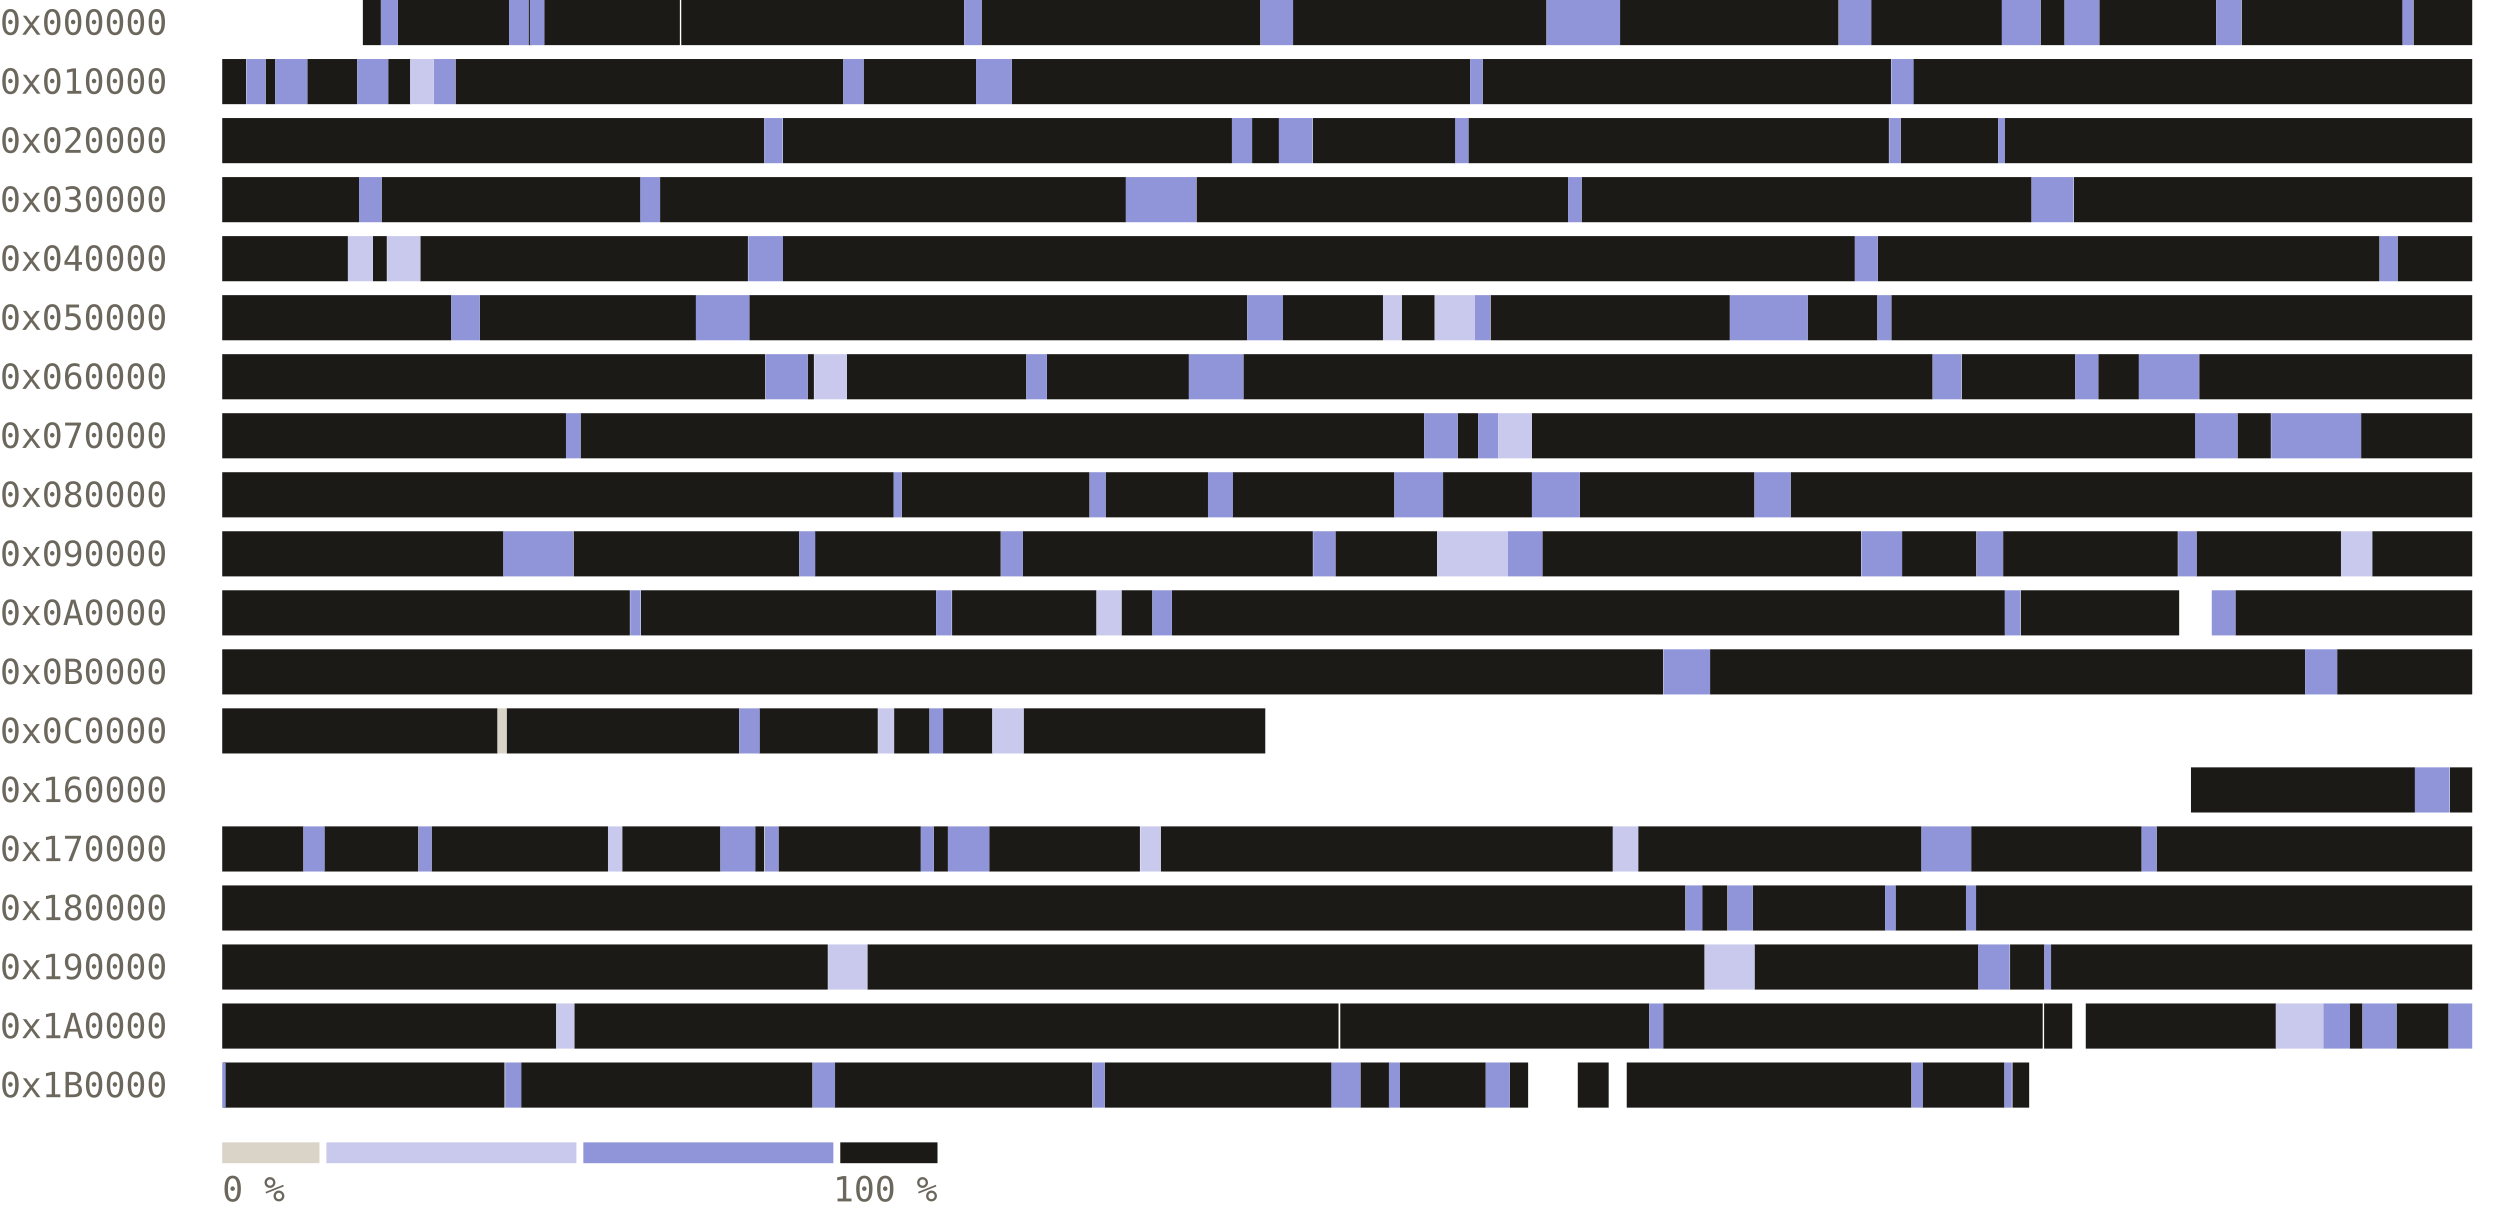
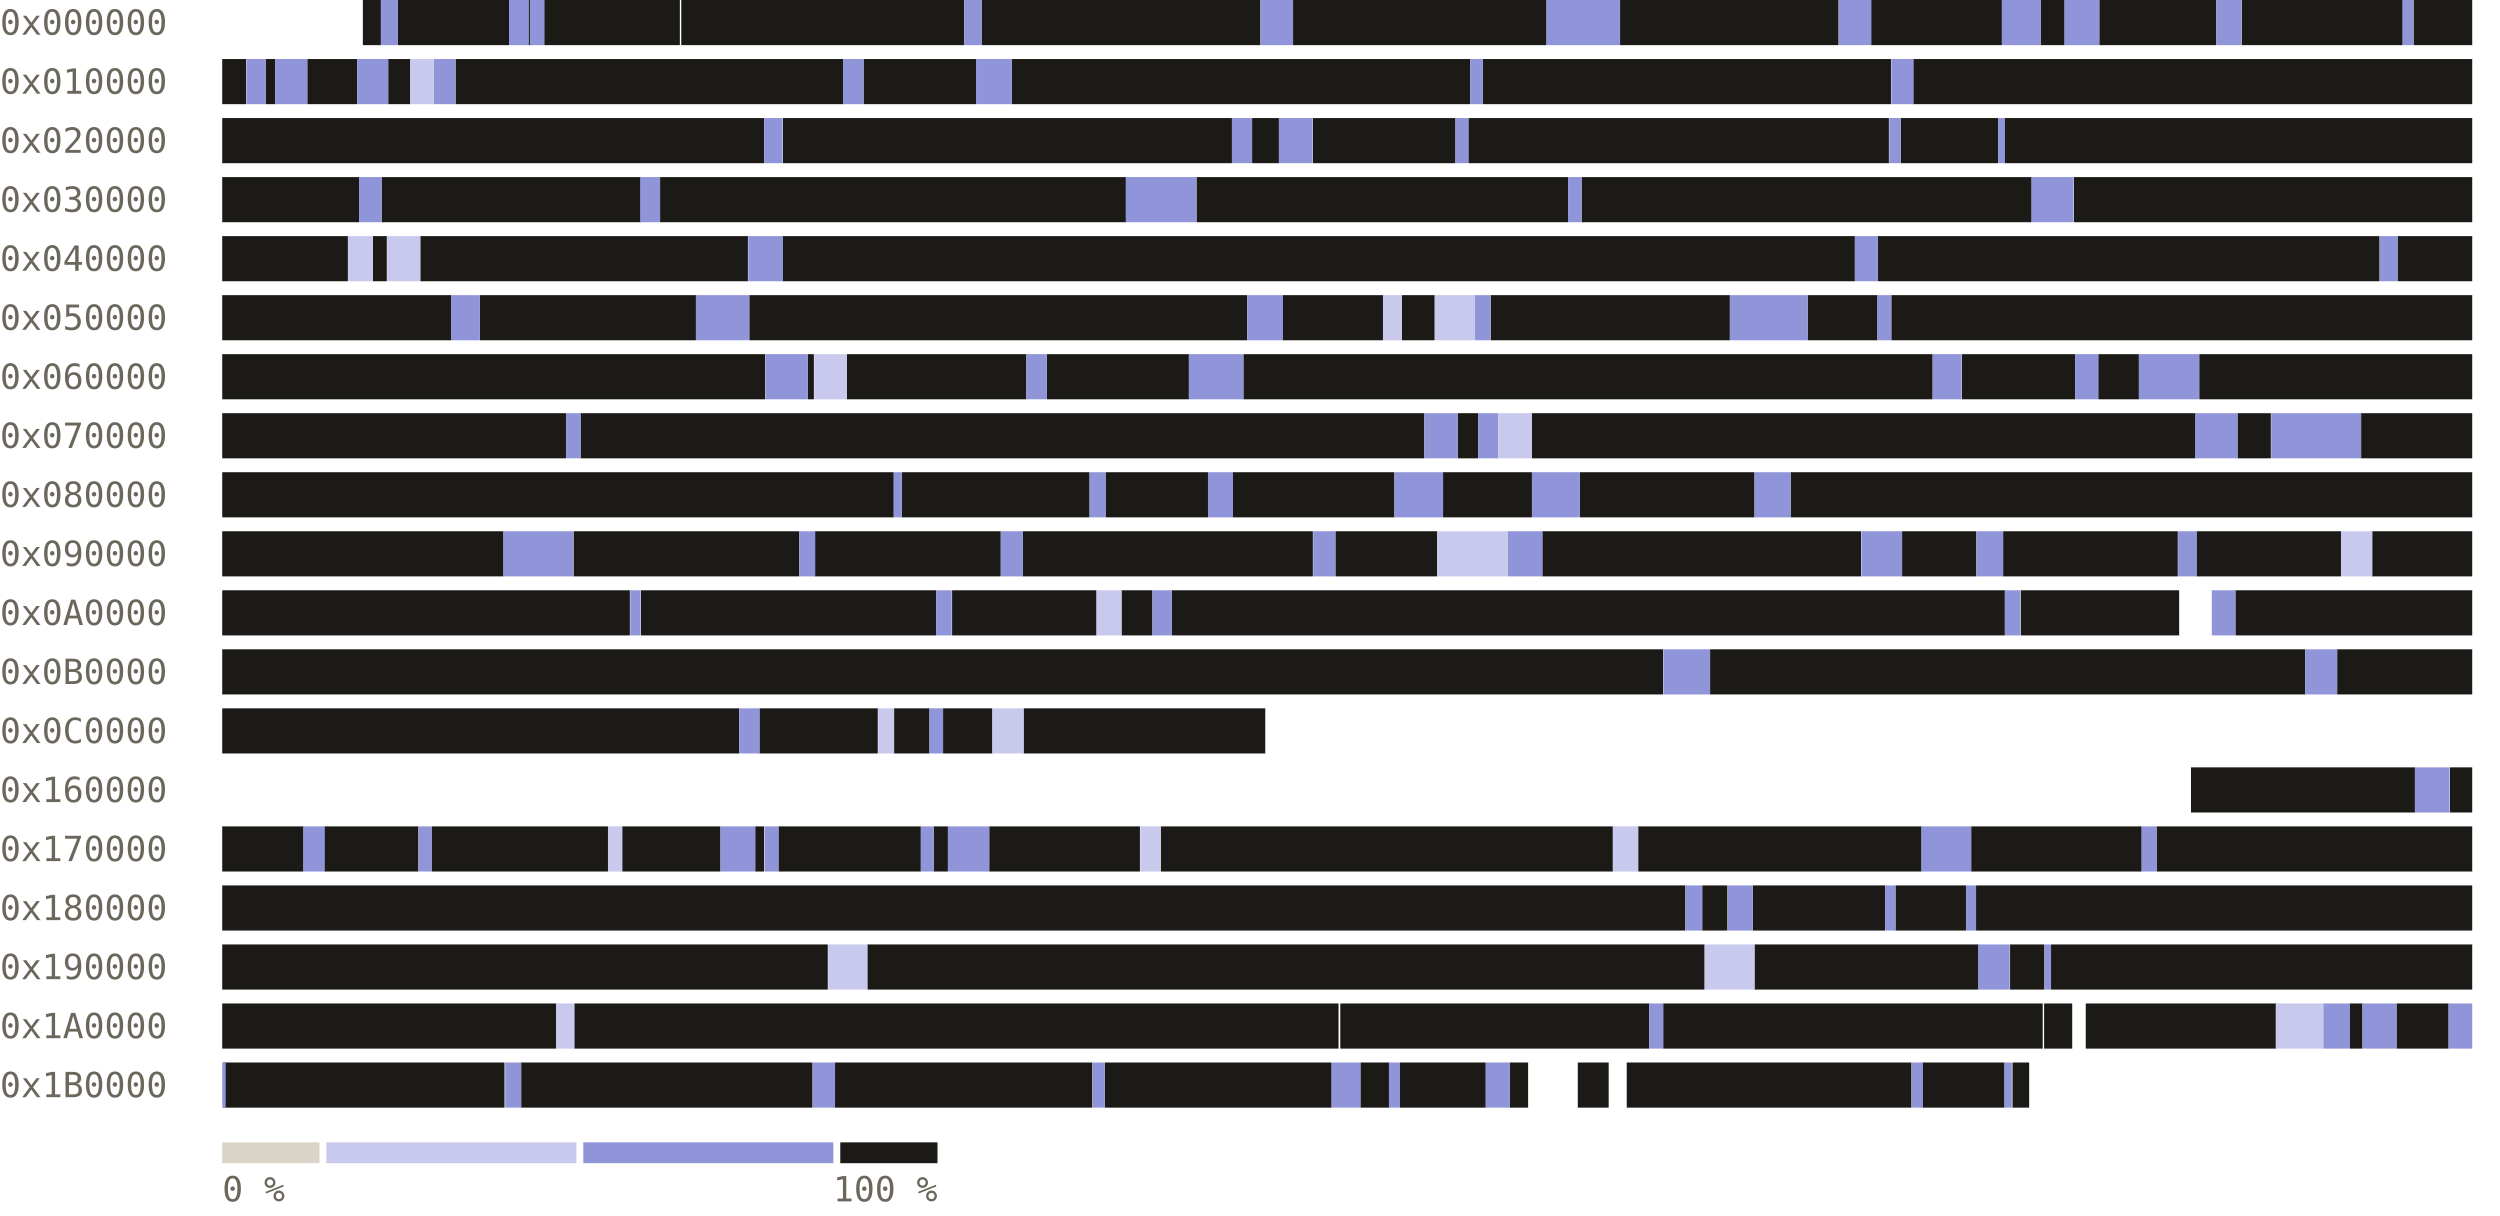
<svg xmlns="http://www.w3.org/2000/svg" viewBox="0 0 720 350" width="720" height="350">
  <style>text{font:10px monospace;fill:#6b675c}.q0{fill:#d9d4c7}.q1{fill:#e3e2f2}.q2{fill:#d6d6ef}.q3{fill:#c8c9ec}.q4{fill:#babce8}.q5{fill:#acafe4}.q6{fill:#9ea2df}.q7{fill:#9094d8}.q8{fill:#8186cf}.q9{fill:#7277c4}.q10{fill:#1b1a17}@media (prefers-color-scheme:dark){text{fill:#a8a293}.q0{fill:#4a463d}.q1{fill:#35375a}.q2{fill:#3c3f66}.q3{fill:#444772}.q4{fill:#4d517f}.q5{fill:#575b8c}.q6{fill:#62669a}.q7{fill:#6e72a8}.q8{fill:#7b7fb6}.q9{fill:#888cc4}.q10{fill:#d6d0bd}}</style>
  <text x="0" y="10">0x000000</text>
  <text x="0" y="27">0x010000</text>
  <text x="0" y="44">0x020000</text>
  <text x="0" y="61">0x030000</text>
  <text x="0" y="78">0x040000</text>
  <text x="0" y="95">0x050000</text>
  <text x="0" y="112">0x060000</text>
  <text x="0" y="129">0x070000</text>
  <text x="0" y="146">0x080000</text>
  <text x="0" y="163">0x090000</text>
  <text x="0" y="180">0x0A0000</text>
  <text x="0" y="197">0x0B0000</text>
  <text x="0" y="214">0x0C0000</text>
  <text x="0" y="231">0x160000</text>
  <text x="0" y="248">0x170000</text>
  <text x="0" y="265">0x180000</text>
  <text x="0" y="282">0x190000</text>
  <text x="0" y="299">0x1A0000</text>
  <text x="0" y="316">0x1B0000</text>
-   <path class="q10" d="M104.5 0h5.2v13h-5.2zM114.6 0h32v13h-32zM152.2 0h1v13h-1zM156.7 0h39.1v13h-39.1zM196.2 0h81.5v13h-81.5zM282.7 0h80.3v13h-80.3zM372.4 0h73v13h-73zM466.5 0h63v13h-63zM538.9 0h37.7v13h-37.7zM587.7 0h6.9v13h-6.9zM604.6 0h33.7v13h-33.7zM645.6 0h46.4v13h-46.4zM695.1 0h16.9v13h-16.9zM64 17h6.9v13h-6.9zM76.5 17h2.8v13h-2.8zM88.5 17h14.4v13h-14.4zM111.8 17h6.4v13h-6.4zM131.2 17h111.7v13h-111.7zM248.7 17h32.4v13h-32.4zM291.4 17h132v13h-132zM427 17h117.6v13h-117.6zM551 17h161v13h-161zM64 34h156.1v13h-156.1zM225.5 34h129.3v13h-129.3zM360.6 34h7.8v13h-7.8zM378.1 34h41.1v13h-41.1zM422.9 34h121.1v13h-121.1zM547.4 34h28.1v13h-28.1zM577.3 34h134.7v13h-134.7zM64 51h39.4v13h-39.4zM109.9 51h74.6v13h-74.6zM190.1 51h134.2v13h-134.2zM344.6 51h107v13h-107zM455.5 51h129.6v13h-129.6zM597.3 51h114.7v13h-114.7zM64 68h36.2v13h-36.2zM107.4 68h4v13h-4zM121 68h94.4v13h-94.4zM225.5 68h308.7v13h-308.7zM540.8 68h144.5v13h-144.5zM690.5 68h21.5v13h-21.5zM64 85h66v13h-66zM138.2 85h62.3v13h-62.3zM215.8 85h143.4v13h-143.4zM369.5 85h28.8v13h-28.8zM403.7 85h9.5v13h-9.5zM429.3 85h68.9v13h-68.9zM520.6 85h20.1v13h-20.1zM544.7 85h167.3v13h-167.3zM64 102h156.4v13h-156.4zM232.6 102h1.8v13h-1.8zM243.9 102h51.7v13h-51.7zM301.5 102h40.9v13h-40.9zM358.1 102h198.5v13h-198.5zM565 102h32.7v13h-32.7zM604.3 102h11.7v13h-11.7zM633.4 102h78.6v13h-78.6zM64 119h99v13h-99zM167.2 119h243v13h-243zM419.8 119h5.9v13h-5.9zM441.2 119h191.1v13h-191.1zM644.4 119h9.6v13h-9.6zM680 119h32v13h-32zM64 136h193.4v13h-193.4zM259.7 136h54.1v13h-54.1zM318.4 136h29.5v13h-29.5zM355 136h46.6v13h-46.6zM415.6 136h25.6v13h-25.6zM455 136h50.3v13h-50.3zM515.7 136h196.3v13h-196.3zM64 153h81v13h-81zM165.2 153h65v13h-65zM234.7 153h53.5v13h-53.5zM294.6 153h83.5v13h-83.5zM384.6 153h29.3v13h-29.3zM444.2 153h91.8v13h-91.8zM547.8 153h21.4v13h-21.4zM576.9 153h50.3v13h-50.3zM632.6 153h41.6v13h-41.6zM683.2 153h28.8v13h-28.8zM64 170h117.4v13h-117.4zM184.6 170h85v13h-85zM274.2 170h41.6v13h-41.6zM323 170h8.9v13h-8.9zM337.5 170h239.9v13h-239.9zM582 170h45.6v13h-45.6zM643.8 170h68.2v13h-68.2zM64 187h415v13h-415zM492.5 187h171.4v13h-171.4zM673.1 187h38.9v13h-38.9zM64 204h79.3v13h-79.3zM145.9 204h67v13h-67zM218.7 204h34.1v13h-34.1zM257.5 204h10.2v13h-10.2zM271.6 204h14.2v13h-14.2zM294.8 204h69.6v13h-69.6zM631 221h64.5v13h-64.5zM705.6 221h6.4v13h-6.4zM64 238h23.4v13h-23.4zM93.4 238h27.1v13h-27.1zM124.3 238h50.8v13h-50.8zM179.2 238h28.3v13h-28.3zM217.5 238h2.6v13h-2.6zM224.2 238h41v13h-41zM268.9 238h4.1v13h-4.1zM284.9 238h43.4v13h-43.4zM334.3 238h130.2v13h-130.2zM471.8 238h81.6v13h-81.6zM567.7 238h49.1v13h-49.1zM621.1 238h90.9v13h-90.9zM64 255h421.4v13h-421.4zM490.2 255h7.3v13h-7.3zM504.8 255h38.1v13h-38.1zM545.9 255h20.3v13h-20.3zM569.1 255h142.9v13h-142.9zM64 272h174.4v13h-174.4zM249.8 272h241.1v13h-241.1zM505.3 272h64.5v13h-64.5zM578.9 272h9.9v13h-9.9zM590.7 272h121.3v13h-121.3zM64 289h96.2v13h-96.2zM165.4 289h220.1v13h-220.1zM386 289h89v13h-89zM479 289h109.3v13h-109.3zM588.7 289h8.1v13h-8.1zM600.7 289h54.8v13h-54.8zM676.8 289h3.6v13h-3.6zM690.2 289h15v13h-15zM64.3 306h81v13h-81zM150.1 306h83.9v13h-83.9zM240.4 306h74.2v13h-74.2zM318.2 306h65.3v13h-65.3zM391.8 306h8.3v13h-8.3zM403.2 306h24.7v13h-24.7zM434.8 306h5.3v13h-5.3zM454.4 306h8.9v13h-8.9zM468.5 306h82v13h-82zM553.7 306h23.6v13h-23.6zM579.6 306h4.8v13h-4.8z" />
+   <path class="q10" d="M104.5 0h5.2v13h-5.2zM114.6 0h32v13h-32zM152.2 0h1v13h-1zM156.7 0h39.1v13h-39.1zM196.2 0h81.5v13h-81.5zM282.7 0h80.3v13h-80.3zM372.4 0h73v13h-73zM466.5 0h63v13h-63zM538.9 0h37.7v13h-37.7zM587.7 0h6.9v13h-6.9zM604.6 0h33.7v13h-33.7zM645.6 0h46.4v13h-46.4zM695.1 0h16.9v13h-16.9zM64 17h6.9v13h-6.9zM76.5 17h2.8v13h-2.8zM88.5 17h14.4v13h-14.4zM111.8 17h6.4v13h-6.4zM131.2 17h111.7v13h-111.7zM248.7 17h32.4v13h-32.4zM291.4 17h132v13h-132zM427 17h117.6v13h-117.6zM551 17h161v13h-161zM64 34h156.1v13h-156.1zM225.5 34h129.3v13h-129.3zM360.6 34h7.8v13h-7.8zM378.1 34h41.1v13h-41.1zM422.9 34h121.1v13h-121.1zM547.4 34h28.1v13h-28.1zM577.3 34h134.7v13h-134.7zM64 51h39.4v13h-39.4zM109.9 51h74.6v13h-74.6zM190.1 51h134.2v13h-134.2zM344.6 51h107v13h-107zM455.5 51h129.6v13h-129.6zM597.3 51h114.7v13h-114.7zM64 68h36.2v13h-36.2zM107.4 68h4v13h-4zM121 68h94.4v13h-94.4zM225.5 68h308.7v13h-308.7zM540.8 68h144.5v13h-144.5zM690.5 68h21.5v13h-21.5zM64 85h66v13h-66zM138.2 85h62.3v13h-62.3zM215.8 85h143.4v13h-143.4zM369.5 85h28.8v13h-28.8zM403.7 85h9.5v13h-9.5zM429.3 85h68.9v13h-68.9zM520.6 85h20.1v13h-20.1zM544.7 85h167.3v13h-167.3zM64 102h156.4v13h-156.4zM232.6 102h1.8v13h-1.8zM243.9 102h51.7v13h-51.7zM301.5 102h40.9v13h-40.9zM358.1 102h198.5v13h-198.5zM565 102h32.7v13h-32.7zM604.3 102h11.7v13h-11.7zM633.4 102h78.6v13h-78.6zM64 119h99v13h-99zM167.2 119h243v13h-243zM419.8 119h5.9v13h-5.9zM441.2 119h191.1v13h-191.1zM644.4 119h9.6v13h-9.6zM680 119h32v13h-32zM64 136h193.4v13h-193.4zM259.7 136h54.1v13h-54.1zM318.4 136h29.5v13h-29.5zM355 136h46.6v13h-46.6zM415.6 136h25.6v13h-25.6zM455 136h50.3v13h-50.3zM515.7 136h196.3v13h-196.3zM64 153h81v13h-81zM165.2 153h65v13h-65zM234.7 153h53.5v13h-53.5zM294.6 153h83.5v13h-83.5zM384.6 153h29.3v13h-29.3zM444.2 153h91.8v13h-91.8zM547.8 153h21.4v13h-21.4zM576.9 153h50.3v13h-50.3zM632.6 153h41.6v13h-41.6zM683.2 153h28.8v13h-28.8zM64 170h117.4v13h-117.4zM184.6 170h85v13h-85zM274.2 170h41.6v13h-41.6zM323 170h8.9v13h-8.9zM337.5 170h239.9v13h-239.9zM582 170h45.6v13h-45.6zM643.8 170h68.2v13h-68.2zM64 187h415v13h-415zM492.5 187h171.4v13h-171.4zM673.1 187h38.9v13h-38.9zM64 204h148.9v13h-148.9zM218.7 204h34.1v13h-34.1zM257.5 204h10.2v13h-10.2zM271.6 204h14.2v13h-14.2zM294.8 204h69.6v13h-69.6zM631 221h64.5v13h-64.5zM705.6 221h6.4v13h-6.4zM64 238h23.4v13h-23.4zM93.4 238h27.1v13h-27.1zM124.3 238h50.8v13h-50.8zM179.2 238h28.3v13h-28.3zM217.5 238h2.6v13h-2.6zM224.2 238h41v13h-41zM268.9 238h4.1v13h-4.1zM284.9 238h43.4v13h-43.4zM334.3 238h130.2v13h-130.2zM471.8 238h81.6v13h-81.6zM567.7 238h49.1v13h-49.1zM621.1 238h90.9v13h-90.9zM64 255h421.4v13h-421.4zM490.2 255h7.3v13h-7.3zM504.8 255h38.1v13h-38.1zM545.9 255h20.3v13h-20.3zM569.1 255h142.9v13h-142.9zM64 272h174.4v13h-174.4zM249.8 272h241.1v13h-241.1zM505.3 272h64.5v13h-64.5zM578.9 272h9.9v13h-9.9zM590.7 272h121.3v13h-121.3zM64 289h96.2v13h-96.2zM165.4 289h220.1v13h-220.1zM386 289h89v13h-89zM479 289h109.3v13h-109.3zM588.7 289h8.1v13h-8.1zM600.7 289h54.8v13h-54.8zM676.8 289h3.6v13h-3.6zM690.2 289h15v13h-15zM64.3 306h81v13h-81zM150.1 306h83.9v13h-83.9zM240.4 306h74.2v13h-74.2zM318.2 306h65.3v13h-65.3zM391.8 306h8.3v13h-8.3zM403.2 306h24.7v13h-24.7zM434.8 306h5.3v13h-5.3zM454.4 306h8.9v13h-8.9zM468.5 306h82v13h-82zM553.7 306h23.6v13h-23.6zM579.6 306h4.8v13h-4.8z" />
  <path class="q7" d="M109.7 0h4.9v13h-4.9zM146.6 0h5.6v13h-5.6zM152.6 0h4.2v13h-4.2zM277.7 0h5v13h-5zM363 0h9.4v13h-9.4zM445.4 0h21.2v13h-21.2zM529.6 0h9.3v13h-9.3zM576.5 0h11.2v13h-11.2zM594.6 0h10v13h-10zM638.3 0h7.2v13h-7.2zM691.9 0h3.1v13h-3.1zM71 17h5.5v13h-5.5zM79.3 17h9.2v13h-9.2zM102.9 17h8.9v13h-8.9zM124.9 17h6.2v13h-6.2zM242.9 17h5.8v13h-5.8zM281.1 17h10.3v13h-10.3zM423.4 17h3.6v13h-3.6zM544.7 17h6.4v13h-6.4zM220.1 34h5.3v13h-5.3zM354.8 34h5.8v13h-5.8zM368.3 34h9.7v13h-9.7zM419.1 34h3.8v13h-3.8zM544.1 34h3.3v13h-3.3zM575.5 34h1.9v13h-1.9zM103.4 51h6.5v13h-6.5zM184.4 51h5.7v13h-5.7zM324.2 51h20.3v13h-20.3zM451.6 51h3.9v13h-3.9zM585.1 51h12.1v13h-12.1zM215.5 68h10v13h-10zM534.2 68h6.6v13h-6.6zM685.4 68h5.1v13h-5.1zM130 85h8.2v13h-8.2zM200.4 85h15.4v13h-15.4zM359.2 85h10.3v13h-10.3zM424.8 85h4.4v13h-4.4zM498.2 85h22.4v13h-22.4zM540.7 85h4v13h-4zM220.5 102h12.1v13h-12.1zM295.6 102h5.9v13h-5.9zM342.4 102h15.7v13h-15.7zM556.6 102h8.3v13h-8.3zM597.7 102h6.6v13h-6.6zM616 102h17.3v13h-17.3zM163 119h4.2v13h-4.2zM410.2 119h9.6v13h-9.6zM425.7 119h5.8v13h-5.8zM632.2 119h12.2v13h-12.2zM654.1 119h25.9v13h-25.9zM257.4 136h2.3v13h-2.3zM313.8 136h4.6v13h-4.6zM347.9 136h7.2v13h-7.2zM401.6 136h14v13h-14zM441.2 136h13.8v13h-13.8zM505.3 136h10.4v13h-10.4zM145 153h20.1v13h-20.1zM230.2 153h4.6v13h-4.6zM288.3 153h6.3v13h-6.3zM378.2 153h6.4v13h-6.4zM434.3 153h9.9v13h-9.9zM536.1 153h11.7v13h-11.7zM569.3 153h7.6v13h-7.6zM627.3 153h5.3v13h-5.3zM181.5 170h3v13h-3zM269.6 170h4.5v13h-4.5zM331.9 170h5.6v13h-5.6zM577.4 170h4.5v13h-4.5zM637 170h6.8v13h-6.8zM479.1 187h13.4v13h-13.4zM663.9 187h9.2v13h-9.2zM212.9 204h5.9v13h-5.9zM267.7 204h3.9v13h-3.9zM695.5 221h10v13h-10zM87.4 238h6.1v13h-6.1zM120.6 238h3.7v13h-3.7zM207.5 238h10v13h-10zM220.3 238h3.9v13h-3.9zM265.2 238h3.7v13h-3.7zM273 238h11.9v13h-11.9zM553.4 238h14.3v13h-14.3zM616.8 238h4.3v13h-4.3zM485.5 255h4.8v13h-4.8zM497.6 255h7.2v13h-7.2zM542.9 255h3v13h-3zM566.2 255h2.9v13h-2.9zM569.7 272h9.1v13h-9.1zM588.8 272h1.9v13h-1.9zM475 289h4v13h-4zM669.1 289h7.7v13h-7.7zM680.4 289h9.8v13h-9.8zM705.2 289h6.8v13h-6.8zM64 306h1v13h-1zM145.5 306h4.6v13h-4.6zM234.1 306h6.4v13h-6.4zM314.7 306h3.5v13h-3.5zM383.5 306h8.3v13h-8.3zM400 306h3.2v13h-3.2zM427.9 306h6.9v13h-6.9zM550.6 306h3.2v13h-3.2zM577.3 306h2.1v13h-2.1z" />
  <path class="q3" d="M118.1 17h6.8v13h-6.8zM100.2 68h7.2v13h-7.2zM111.5 68h9.6v13h-9.6zM398.3 85h5.4v13h-5.4zM413.2 85h11.6v13h-11.6zM234.5 102h9.4v13h-9.4zM431.5 119h9.7v13h-9.7zM413.9 153h20.4v13h-20.4zM674.2 153h9v13h-9zM315.8 170h7.2v13h-7.2zM252.9 204h4.6v13h-4.6zM285.8 204h9v13h-9zM175.1 238h4.1v13h-4.1zM328.4 238h5.8v13h-5.8zM464.5 238h7.3v13h-7.3zM238.5 272h11.3v13h-11.3zM491 272h14.3v13h-14.3zM160.2 289h5.2v13h-5.2zM655.4 289h13.7v13h-13.7z" />
-   <path class="q0" d="M143.3 204h2.6v13h-2.6z" />
  <rect class="q0" x="64" y="329" width="28" height="6" />
  <rect class="q3" x="94" y="329" width="72" height="6" />
  <rect class="q7" x="168" y="329" width="72" height="6" />
  <rect class="q10" x="242" y="329" width="28" height="6" />
  <text x="64" y="346">0 %</text>
  <text x="270" y="346" text-anchor="end">100 %</text>
</svg>
